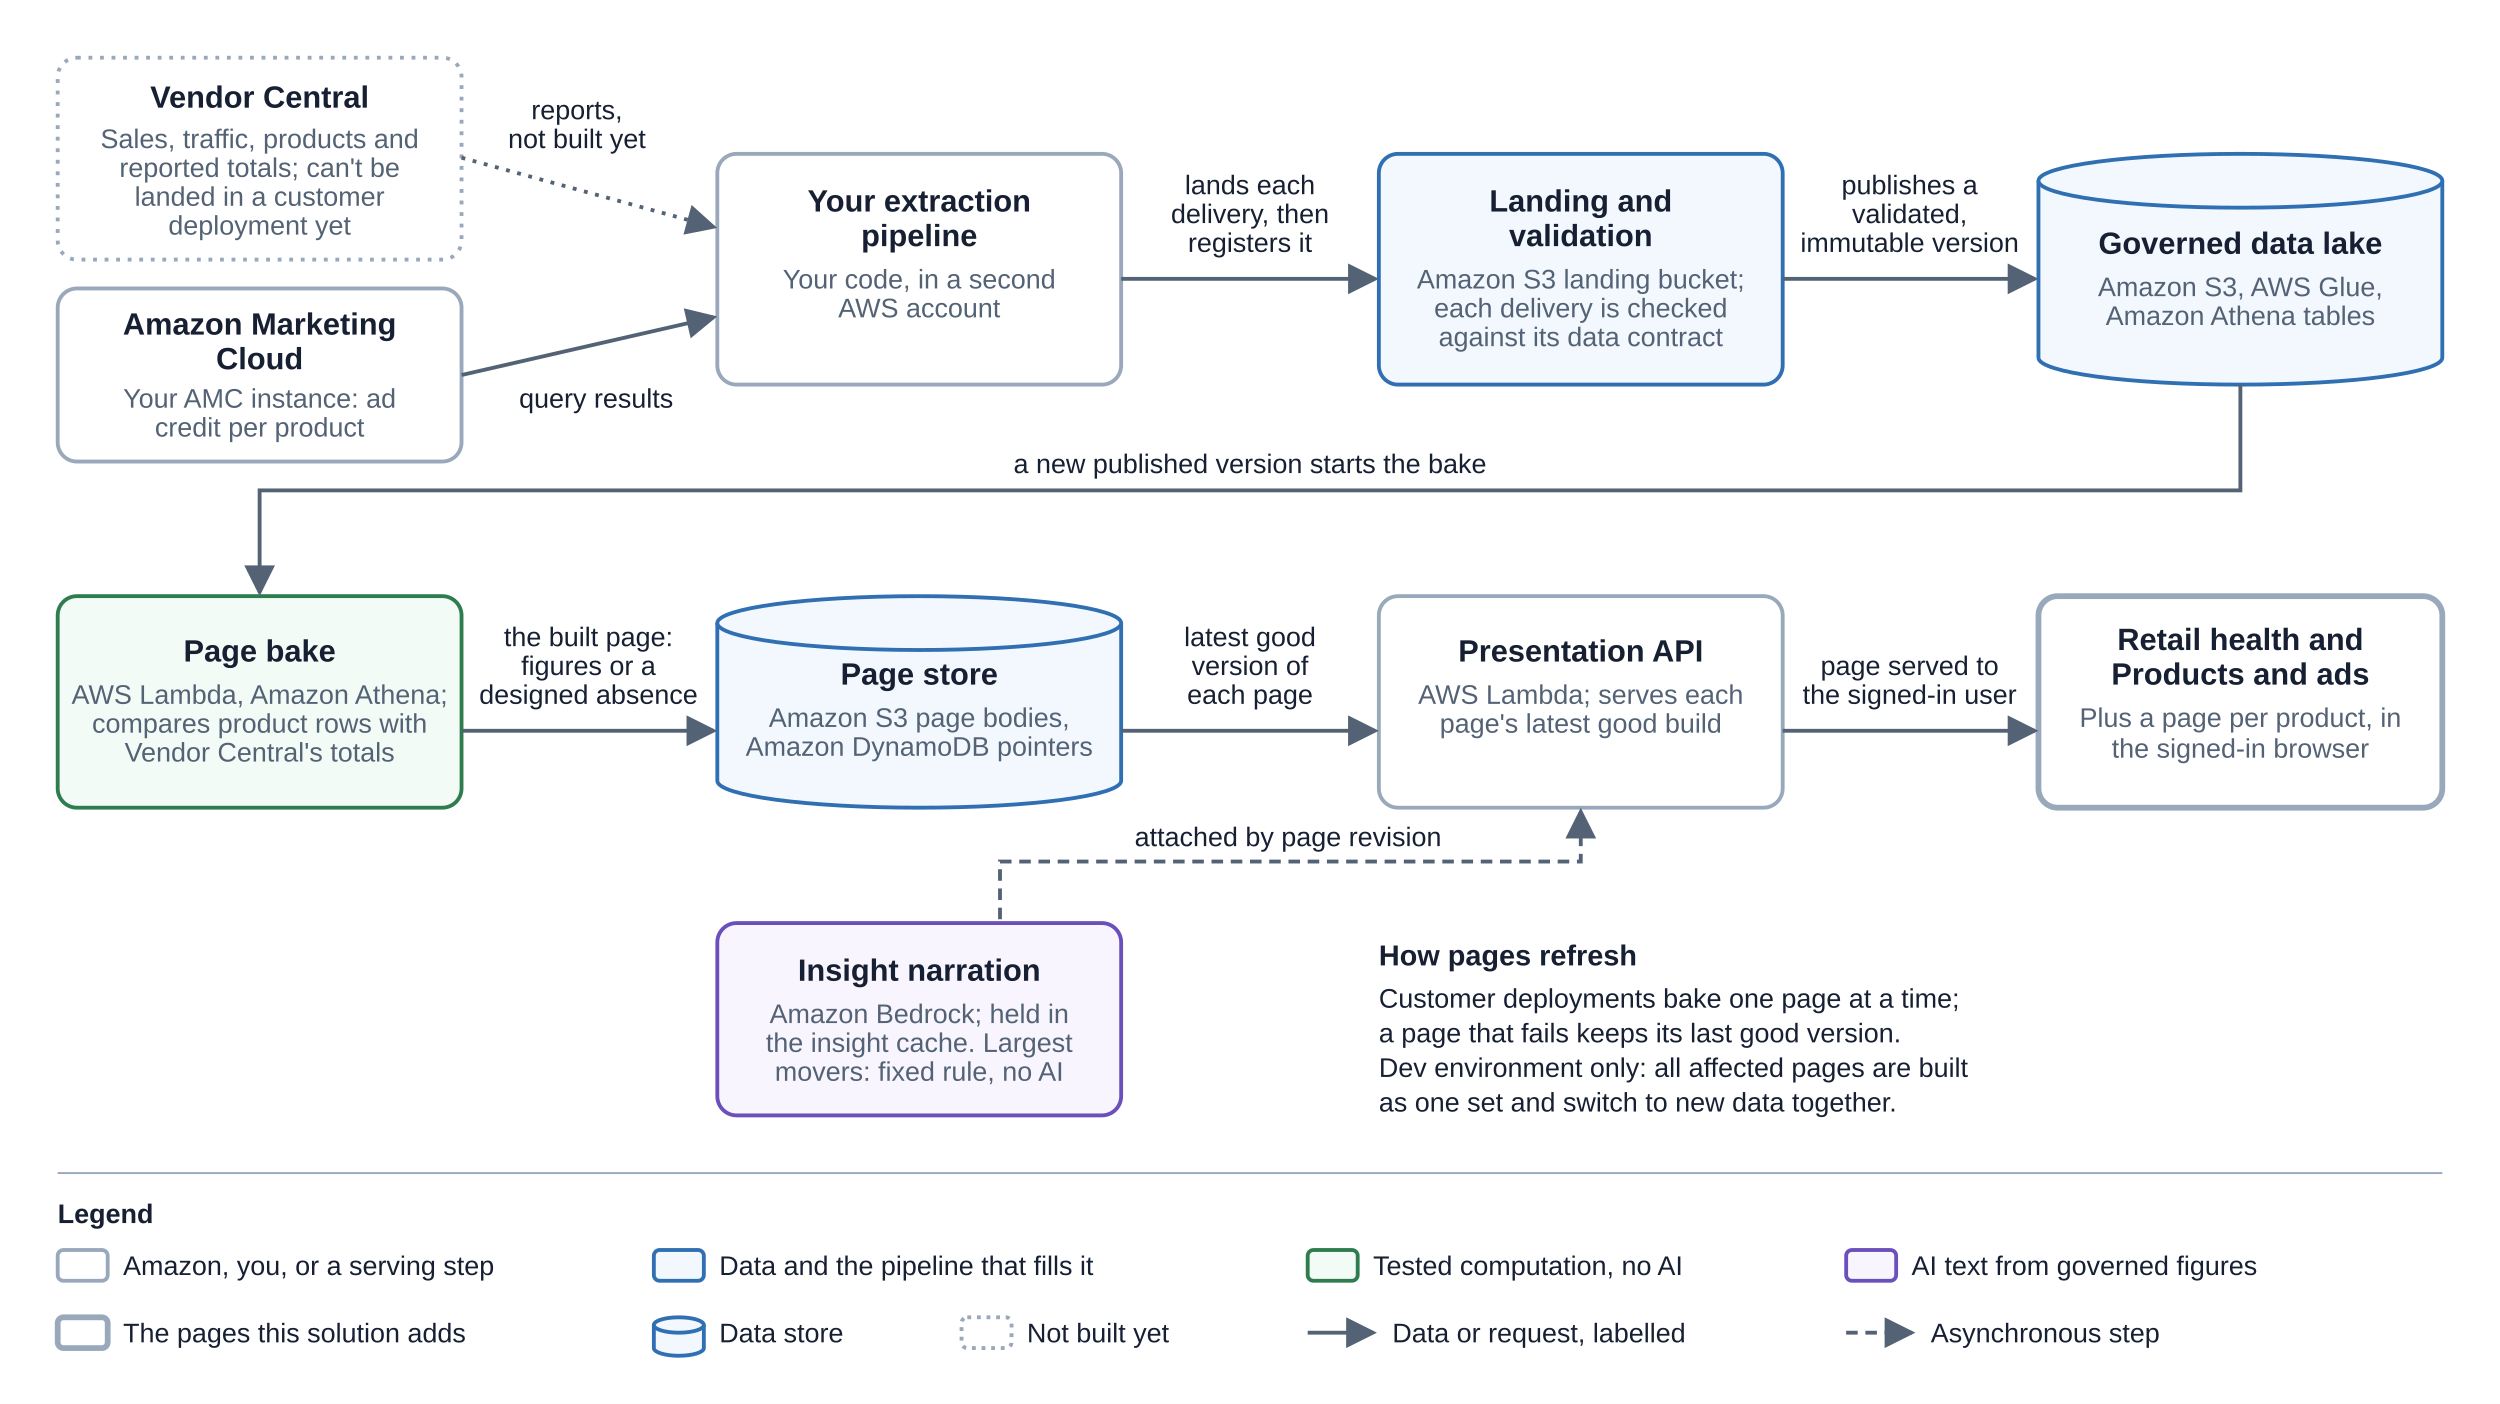
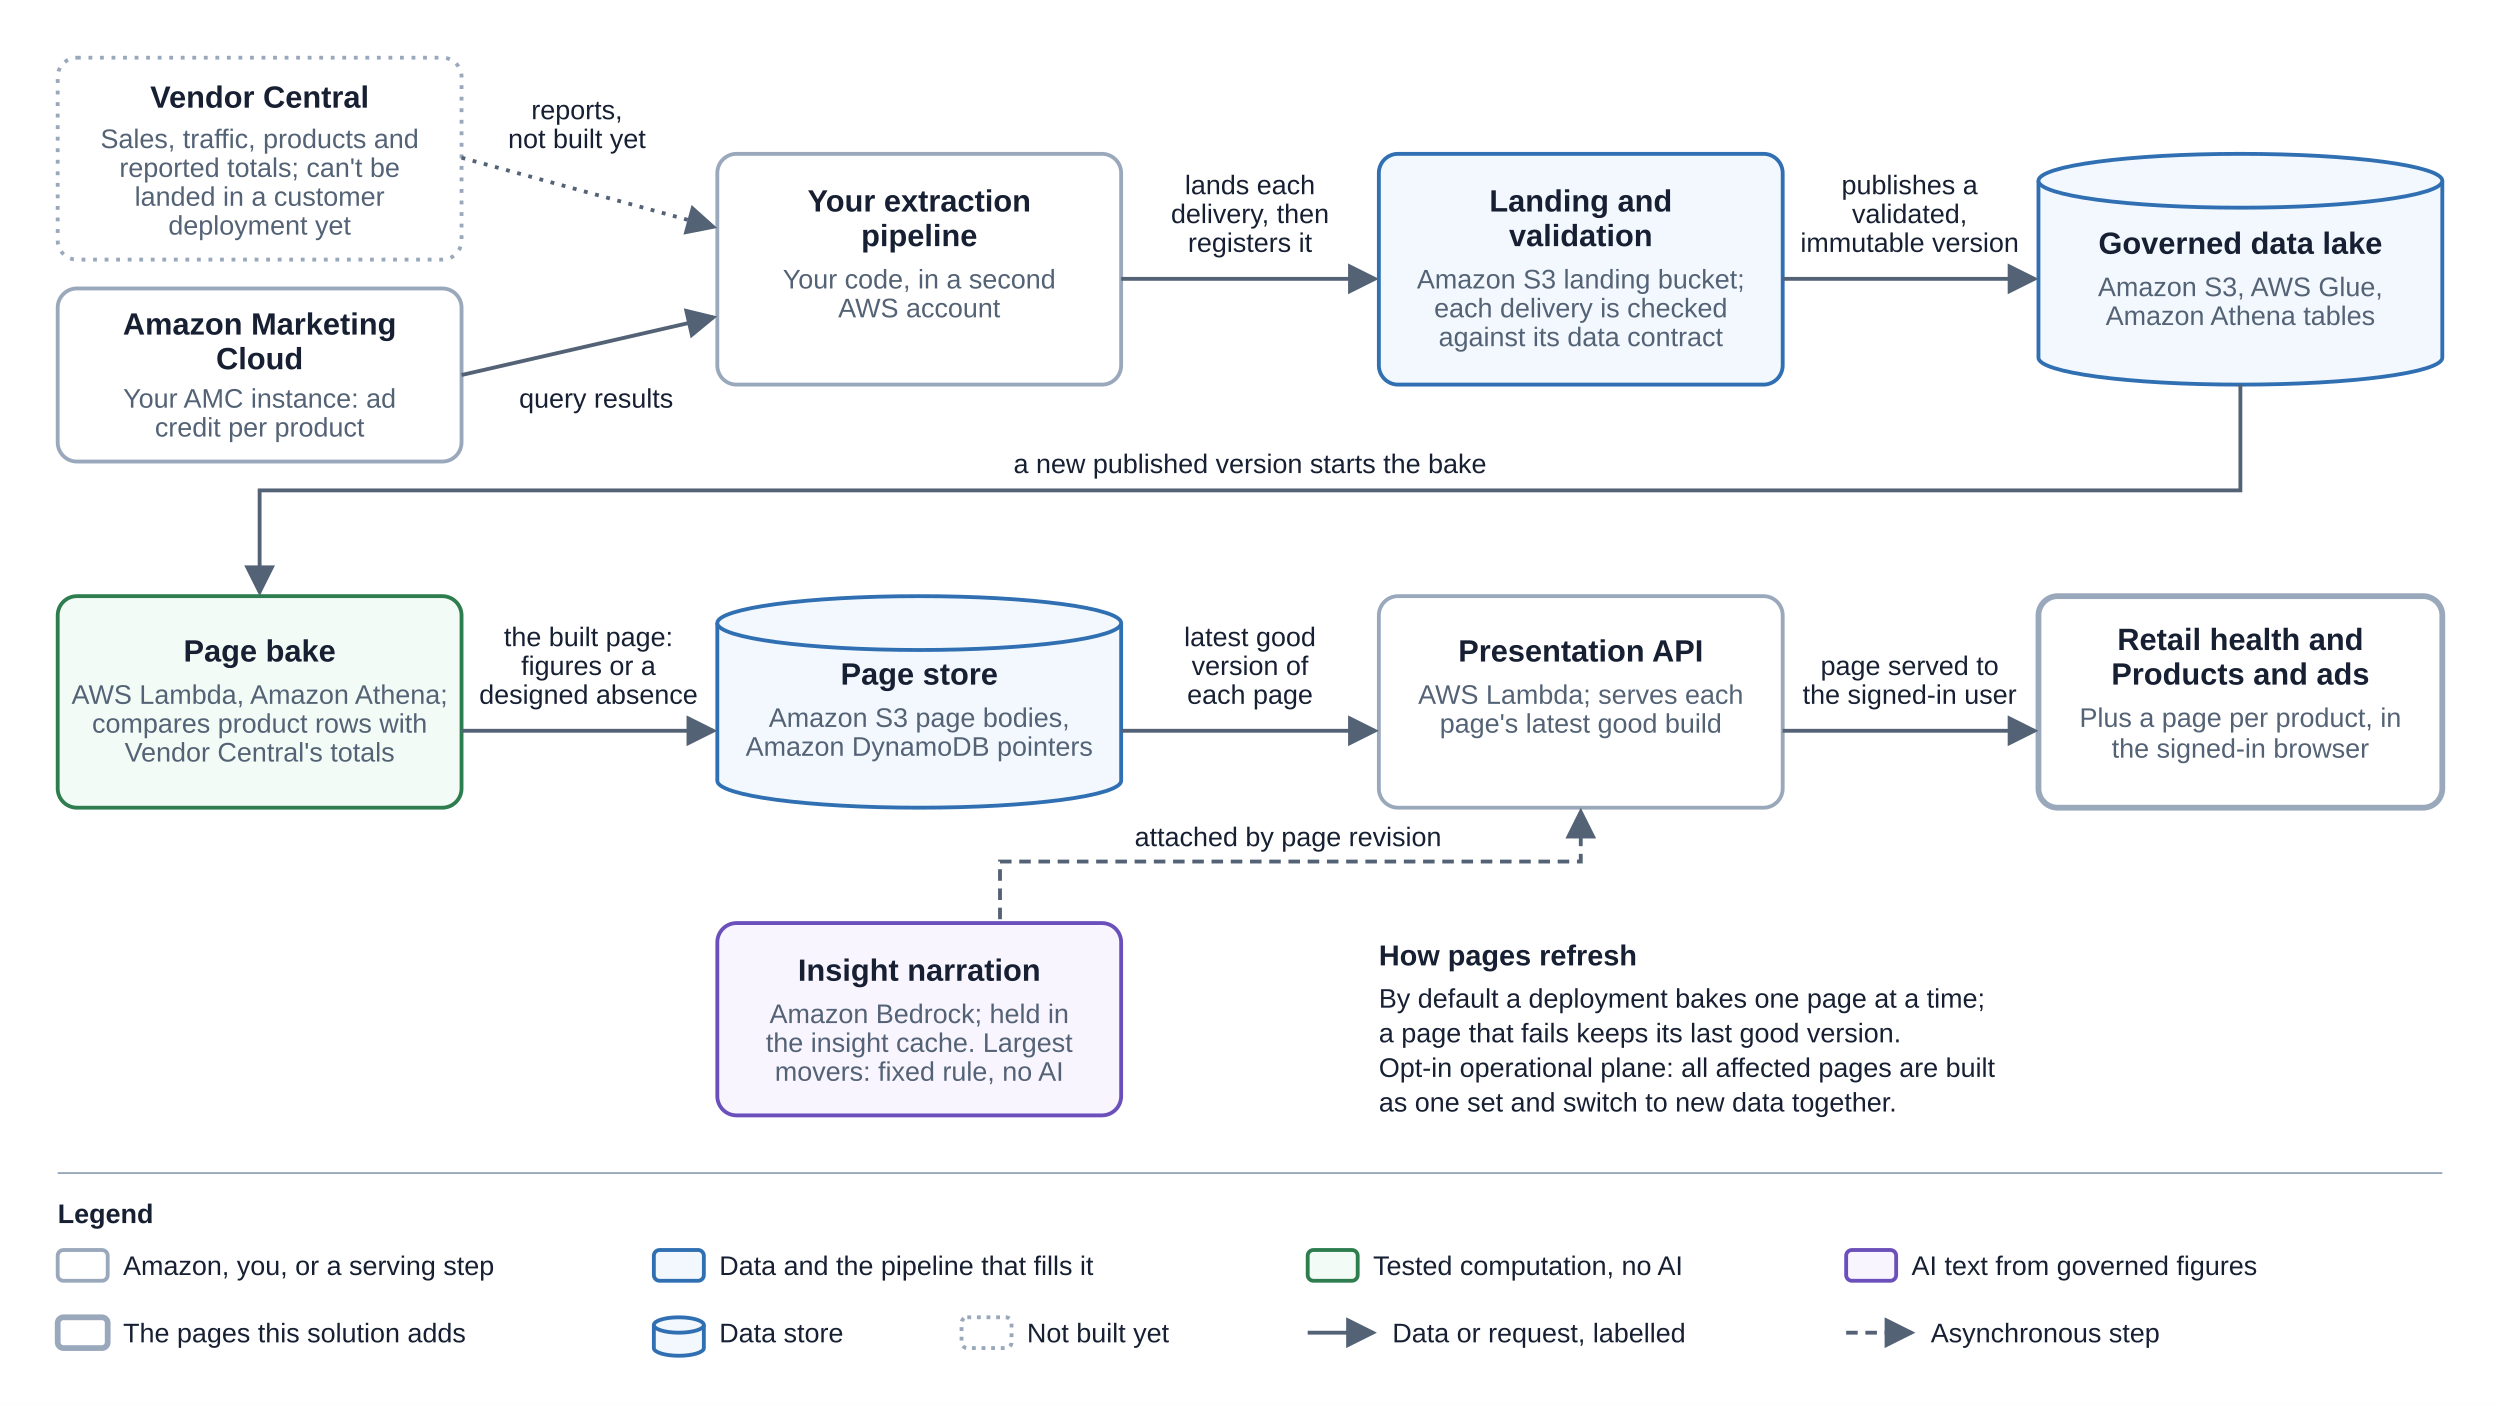
<svg xmlns="http://www.w3.org/2000/svg" viewBox="0 0 1300 730" role="img" focusable="false" aria-labelledby="rh-title rh-desc">
  <defs>
    <marker id="rh-arrow" markerWidth="8" markerHeight="8" refX="7" refY="4" orient="auto">
      <path d="M0 0 L8 4 L0 8 Z" fill="#536275" />
    </marker>
  </defs>
  <rect x="0" y="0" width="1300" height="730" fill="#ffffff" />
  <g stroke-width="2">
    <rect x="30" y="30" width="210" height="105" rx="10" fill="#ffffff" stroke="#9aa8bb" stroke-dasharray="2 4" />
    <rect x="30" y="150" width="210" height="90" rx="10" fill="#ffffff" stroke="#9aa8bb" />
    <rect x="373" y="80" width="210" height="120" rx="10" fill="#ffffff" stroke="#9aa8bb" />
    <rect x="717" y="80" width="210" height="120" rx="10" fill="#f2f8fe" stroke="#2f6fb2" />
    <path d="M1060 94 V186 A105 14 0 0 0 1270 186 V94" fill="#f2f8fe" stroke="#2f6fb2" />
    <ellipse cx="1165" cy="94" rx="105" ry="14" fill="#f2f8fe" stroke="#2f6fb2" />
    <rect x="30" y="310" width="210" height="110" rx="10" fill="#f3fbf6" stroke="#2e7d4f" />
    <path d="M373 324 V406 A105 14 0 0 0 583 406 V324" fill="#f2f8fe" stroke="#2f6fb2" />
    <ellipse cx="478" cy="324" rx="105" ry="14" fill="#f2f8fe" stroke="#2f6fb2" />
    <rect x="717" y="310" width="210" height="110" rx="10" fill="#ffffff" stroke="#9aa8bb" />
    <rect x="1060" y="310" width="210" height="110" rx="10" fill="#ffffff" stroke="#9aa8bb" stroke-width="3" />
    <rect x="373" y="480" width="210" height="100" rx="10" fill="#f8f5ff" stroke="#6b4fbb" />
  </g>
  <g fill="none" stroke="#536275" stroke-width="2" marker-end="url(#rh-arrow)">
    <line x1="240" y1="195" x2="371" y2="165" />
    <line x1="583" y1="145" x2="715" y2="145" />
    <line x1="927" y1="145" x2="1058" y2="145" />
    <path d="M1165 200 V255 H135 V308" />
    <line x1="240" y1="380" x2="371" y2="380" />
    <line x1="583" y1="380" x2="715" y2="380" />
    <line x1="927" y1="380" x2="1058" y2="380" />
  </g>
  <g fill="none" stroke="#536275" stroke-width="2" stroke-dasharray="2 4" marker-end="url(#rh-arrow)">
    <line x1="240" y1="82" x2="371" y2="118" />
  </g>
  <g fill="none" stroke="#536275" stroke-width="2" stroke-dasharray="6 4" marker-end="url(#rh-arrow)">
    <path d="M520 478 V448 H822 V422" />
  </g>
  <g font-family="Arial, sans-serif" fill="#172033" text-anchor="middle">
    <g font-size="16" font-weight="bold">
      <text x="135" y="56">Vendor Central</text>
      <text x="135" y="174">Amazon Marketing</text>
      <text x="135" y="192">Cloud</text>
      <text x="478" y="110">Your extraction</text>
      <text x="478" y="128">pipeline</text>
      <text x="822" y="110">Landing and</text>
      <text x="822" y="128">validation</text>
      <text x="1165" y="132">Governed data lake</text>
      <text x="135" y="344">Page bake</text>
      <text x="478" y="356">Page store</text>
      <text x="822" y="344">Presentation API</text>
      <text x="1165" y="338">Retail health and</text>
      <text x="1165" y="356">Products and ads</text>
      <text x="478" y="510">Insight narration</text>
    </g>
    <g font-size="14" fill="#536275">
      <text x="135" y="77">Sales, traffic, products and</text>
      <text x="135" y="92">reported totals; can't be</text>
      <text x="135" y="107">landed in a customer</text>
      <text x="135" y="122">deployment yet</text>
      <text x="135" y="212">Your AMC instance: ad</text>
      <text x="135" y="227">credit per product</text>
      <text x="478" y="150">Your code, in a second</text>
      <text x="478" y="165">AWS account</text>
      <text x="822" y="150">Amazon S3 landing bucket;</text>
      <text x="822" y="165">each delivery is checked</text>
      <text x="822" y="180">against its data contract</text>
      <text x="1165" y="154">Amazon S3, AWS Glue,</text>
      <text x="1165" y="169">Amazon Athena tables</text>
      <text x="135" y="366">AWS Lambda, Amazon Athena;</text>
      <text x="135" y="381">compares product rows with</text>
      <text x="135" y="396">Vendor Central's totals</text>
      <text x="478" y="378">Amazon S3 page bodies,</text>
      <text x="478" y="393">Amazon DynamoDB pointers</text>
      <text x="822" y="366">AWS Lambda; serves each</text>
      <text x="822" y="381">page's latest good build</text>
      <text x="1165" y="378">Plus a page per product, in</text>
      <text x="1165" y="394">the signed-in browser</text>
      <text x="478" y="532">Amazon Bedrock; held in</text>
      <text x="478" y="547">the insight cache. Largest</text>
      <text x="478" y="562">movers: fixed rule, no AI</text>
    </g>
    <g font-size="14">
      <text x="300" y="62">reports,</text>
      <text x="300" y="77">not built yet</text>
      <text x="310" y="212">query results</text>
      <text x="650" y="101">lands each</text>
      <text x="650" y="116">delivery, then</text>
      <text x="650" y="131">registers it</text>
      <text x="993" y="101">publishes a</text>
      <text x="993" y="116">validated,</text>
      <text x="993" y="131">immutable version</text>
      <text x="650" y="246">a new published version starts the bake</text>
      <text x="306" y="336">the built page:</text>
      <text x="306" y="351">figures or a</text>
      <text x="306" y="366">designed absence</text>
      <text x="650" y="336">latest good</text>
      <text x="650" y="351">version of</text>
      <text x="650" y="366">each page</text>
      <text x="993" y="351">page served to</text>
      <text x="993" y="366">the signed-in user</text>
      <text x="590" y="440" text-anchor="start">attached by page revision</text>
    </g>
    <g font-size="14" text-anchor="start">
      <text x="717" y="502" font-size="15" font-weight="bold">How pages refresh</text>
-       <text x="717" y="524">Customer deployments bake one page at a time;</text>
+       <text x="717" y="524">By default a deployment bakes one page at a time;</text>
      <text x="717" y="542">a page that fails keeps its last good version.</text>
-       <text x="717" y="560">Dev environment only: all affected pages are built</text>
+       <text x="717" y="560">Opt-in operational plane: all affected pages are built</text>
      <text x="717" y="578">as one set and switch to new data together.</text>
    </g>
  </g>
  <g font-family="Arial, sans-serif" font-size="14" fill="#172033">
    <line x1="30" y1="610" x2="1270" y2="610" stroke="#9aa8bb" stroke-width="1" />
    <text x="30" y="636" font-size="14" font-weight="bold">Legend</text>
    <rect x="30" y="650" width="26" height="16" rx="3" fill="#ffffff" stroke="#9aa8bb" stroke-width="2" />
    <text x="64" y="663">Amazon, you, or a serving step</text>
    <rect x="340" y="650" width="26" height="16" rx="3" fill="#f2f8fe" stroke="#2f6fb2" stroke-width="2" />
    <text x="374" y="663">Data and the pipeline that fills it</text>
    <rect x="680" y="650" width="26" height="16" rx="3" fill="#f3fbf6" stroke="#2e7d4f" stroke-width="2" />
    <text x="714" y="663">Tested computation, no AI</text>
    <rect x="960" y="650" width="26" height="16" rx="3" fill="#f8f5ff" stroke="#6b4fbb" stroke-width="2" />
    <text x="994" y="663">AI text from governed figures</text>
    <rect x="30" y="685" width="26" height="16" rx="3" fill="#ffffff" stroke="#9aa8bb" stroke-width="3" />
    <text x="64" y="698">The pages this solution adds</text>
    <path d="M340 689 V701 A13 4 0 0 0 366 701 V689" fill="#f2f8fe" stroke="#2f6fb2" stroke-width="2" />
    <ellipse cx="353" cy="689" rx="13" ry="4" fill="#f2f8fe" stroke="#2f6fb2" stroke-width="2" />
    <text x="374" y="698">Data store</text>
    <rect x="500" y="685" width="26" height="16" rx="3" fill="#ffffff" stroke="#9aa8bb" stroke-width="2" stroke-dasharray="2 3" />
    <text x="534" y="698">Not built yet</text>
    <line x1="680" y1="693" x2="714" y2="693" stroke="#536275" stroke-width="2" marker-end="url(#rh-arrow)" />
    <text x="724" y="698">Data or request, labelled</text>
    <line x1="960" y1="693" x2="994" y2="693" stroke="#536275" stroke-width="2" stroke-dasharray="6 4" marker-end="url(#rh-arrow)" />
    <text x="1004" y="698">Asynchronous step</text>
  </g>
</svg>
